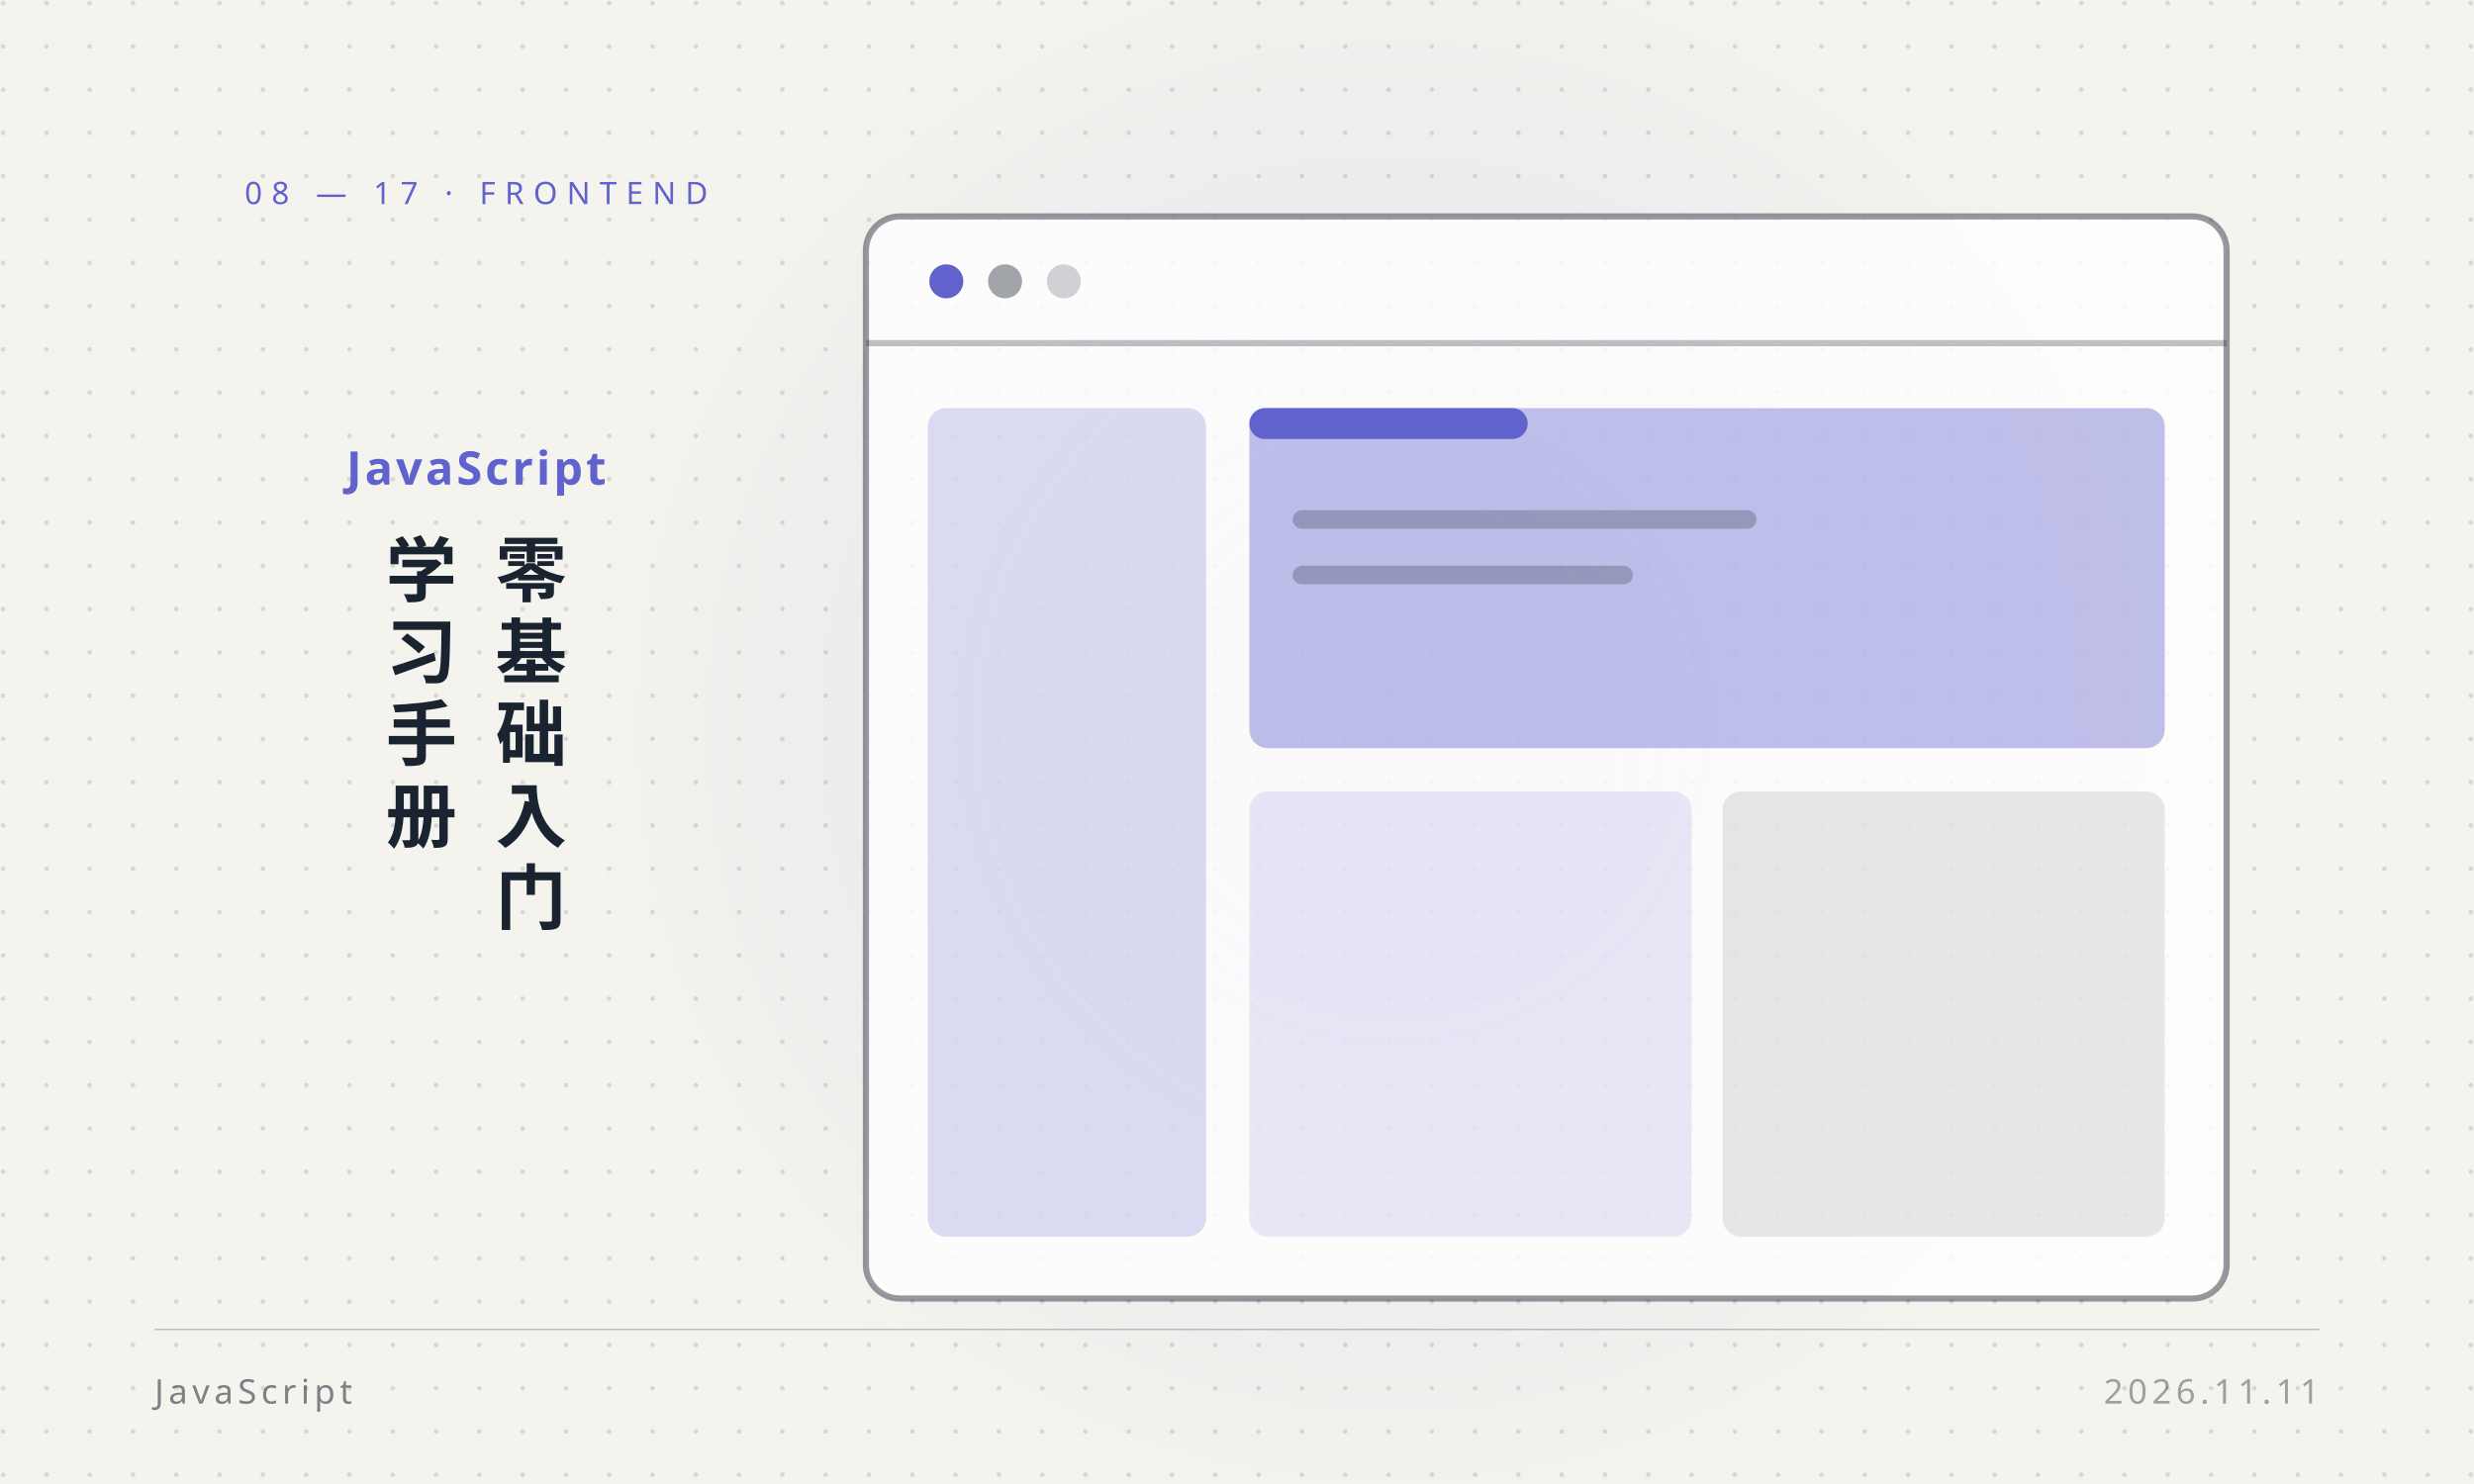
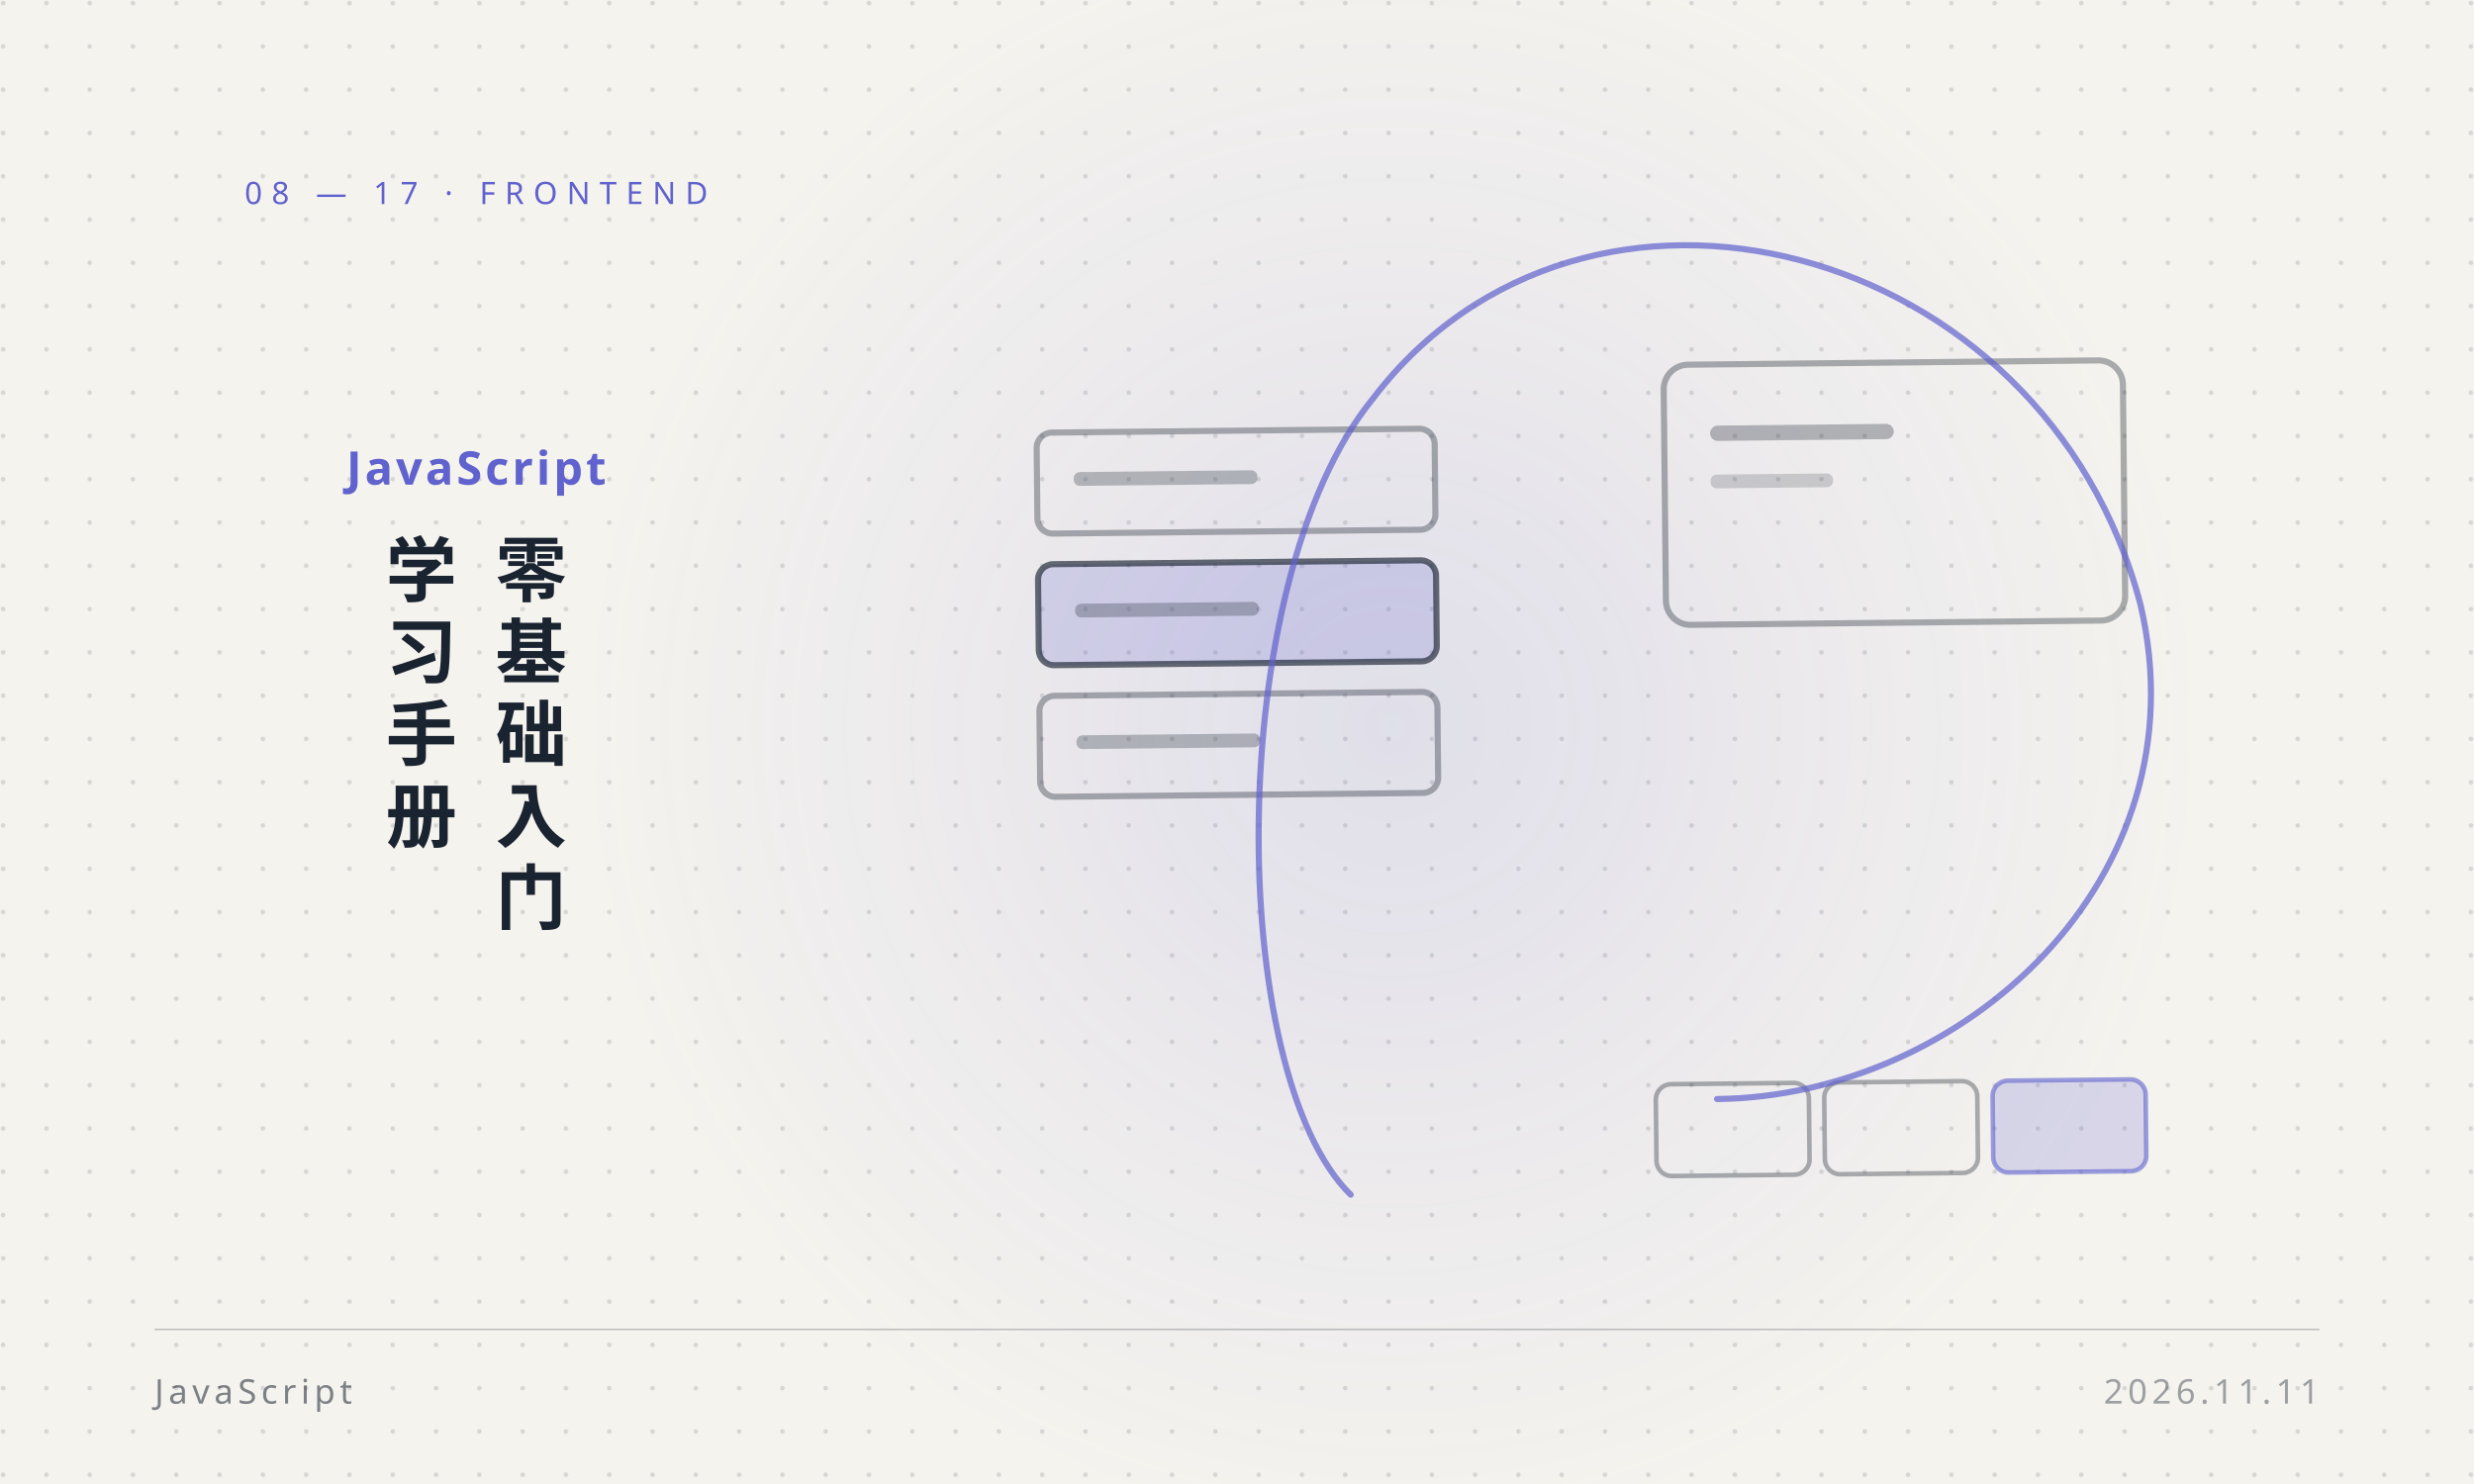
<svg xmlns="http://www.w3.org/2000/svg" width="1600" height="960" viewBox="0 0 1600 960" role="img" aria-label="JavaScript零基础入门学习手册 封面">
  <style>
    @media (prefers-reduced-motion: no-preference) {
      .flow { stroke-dasharray: 24 150; animation: flow 2.6s linear infinite; }
      .breathe { animation: breathe 3.2s ease-in-out infinite; }
      .breathe.d2 { animation-delay: 0.8s; }
      .breathe.d3 { animation-delay: 1.6s; }
    }
    @keyframes flow { from { stroke-dashoffset: 88; } to { stroke-dashoffset: 0; } }
    @keyframes breathe { 0%, 100% { opacity: 0.45; } 50% { opacity: 1; } }
  </style>
  <defs>
    <pattern id="dots" width="28" height="28" patternUnits="userSpaceOnUse">
      <circle cx="2" cy="2" r="1.5" fill="#1a2330" opacity="0.14" />
    </pattern>
    <radialGradient id="glow" cx="0.5" cy="0.5" r="0.5">
      <stop offset="0" stop-color="#6062ce" stop-opacity="0.14" />
      <stop offset="1" stop-color="#6062ce" stop-opacity="0" />
    </radialGradient>
  </defs>
  <rect width="1600" height="960" fill="#f5f3ee" />
  <rect width="1600" height="960" fill="url(#dots)" />
  <circle cx="900" cy="470" r="520" fill="url(#glow)" class="breathe" />
-   <g>
+   <g transform="translate(29 14) translate(1000 480) scale(1 1) rotate(-0.60) scale(0.990) translate(-1000 -480)">
    <g>
-       <rect x="560" y="140" width="880" height="700" rx="22" fill="#ffffff" fill-opacity="0.82" stroke="#1a2330" stroke-width="4" stroke-opacity="0.45" />
-       <line x1="560" y1="222" x2="1440" y2="222" stroke="#1a2330" stroke-width="4" stroke-opacity="0.28" />
-       <circle cx="612" cy="182" r="11" fill="#6062ce" />
-       <circle cx="650" cy="182" r="11" fill="#1a2330" opacity="0.4" />
-       <circle cx="688" cy="182" r="11" fill="#1a2330" opacity="0.2" />
-       <rect x="600" y="264" width="180" height="536" rx="12" fill="#6062ce" opacity="0.22" />
-       <rect x="808" y="264" width="592" height="220" rx="12" fill="#6062ce" opacity="0.4" />
-       <rect x="808" y="512" width="286" height="288" rx="12" fill="#6062ce" opacity="0.14" />
-       <rect x="1114" y="512" width="286" height="288" rx="12" fill="#1a2330" opacity="0.1" />
-       <rect x="808" y="264" width="180" height="20" rx="10" fill="#6062ce" />
-       <rect x="836" y="330" width="300" height="12" rx="6" fill="#1a2330" opacity="0.25" />
-       <rect x="836" y="366" width="220" height="12" rx="6" fill="#1a2330" opacity="0.25" />
+       <rect x="640" y="260" width="260" height="66" rx="10" fill="none" fill-opacity="0" stroke="#1a2330" stroke-width="4" stroke-opacity="0.35" />
+       <rect x="664" y="286" width="120" height="9" rx="4" fill="#1a2330" opacity="0.28" />
+       <rect x="640" y="346" width="260" height="66" rx="10" fill="#6062ce" fill-opacity="0.2" stroke="#1a2330" stroke-width="4" stroke-opacity="0.65" />
+       <rect x="664" y="372" width="120" height="9" rx="4" fill="#1a2330" opacity="0.28" />
+       <rect x="640" y="432" width="260" height="66" rx="10" fill="none" fill-opacity="0" stroke="#1a2330" stroke-width="4" stroke-opacity="0.35" />
+       <rect x="664" y="458" width="120" height="9" rx="4" fill="#1a2330" opacity="0.28" />
+       <rect x="1050" y="220" width="300" height="170" rx="16" fill="none" stroke="#1a2330" stroke-width="4" stroke-opacity="0.35" />
+       <rect x="1080" y="260" width="120" height="10" rx="5" fill="#1a2330" opacity="0.3" />
+       <rect x="1080" y="292" width="80" height="9" rx="4" fill="#1a2330" opacity="0.18" />
+       <rect x="1040" y="690" width="100" height="60" rx="10" fill="none" stroke="#1a2330" stroke-width="3" stroke-opacity="0.35" />
+       <rect x="1150" y="690" width="100" height="60" rx="10" fill="none" stroke="#1a2330" stroke-width="3" stroke-opacity="0.35" />
+       <rect x="1260" y="690" width="100" height="60" rx="10" fill="#6062ce" fill-opacity="0.2" stroke="#6062ce" stroke-width="3" stroke-opacity="0.6" />
+       <path d="M840 760 C 760 680 760 360 860 240 C 1000 60 1300 140 1360 380 C 1400 560 1240 700 1080 700" fill="none" stroke="#6062ce" stroke-width="4" stroke-opacity="0.7" class="flow" stroke-linecap="round" />
    </g>
  </g>
  <text x="308" y="132" text-anchor="middle" font-family="'Segoe UI','Helvetica Neue',sans-serif" font-size="20" letter-spacing="6" fill="#6062ce">08 — 17 · FRONTEND</text>
  <text x="308" y="313.5" text-anchor="middle" font-family="'Segoe UI','Helvetica Neue',sans-serif" font-size="30" font-weight="600" letter-spacing="2" fill="#6062ce">JavaScript</text>
  <text x="343.5" y="385.5" text-anchor="middle" font-family="'PingFang SC','Microsoft YaHei','Noto Sans SC',sans-serif" font-size="46" font-weight="600" fill="#1a2330">零</text>
  <text x="343.5" y="438.5" text-anchor="middle" font-family="'PingFang SC','Microsoft YaHei','Noto Sans SC',sans-serif" font-size="46" font-weight="600" fill="#1a2330">基</text>
  <text x="343.5" y="491.5" text-anchor="middle" font-family="'PingFang SC','Microsoft YaHei','Noto Sans SC',sans-serif" font-size="46" font-weight="600" fill="#1a2330">础</text>
  <text x="343.5" y="544.5" text-anchor="middle" font-family="'PingFang SC','Microsoft YaHei','Noto Sans SC',sans-serif" font-size="46" font-weight="600" fill="#1a2330">入</text>
  <text x="343.5" y="597.5" text-anchor="middle" font-family="'PingFang SC','Microsoft YaHei','Noto Sans SC',sans-serif" font-size="46" font-weight="600" fill="#1a2330">门</text>
  <text x="272.5" y="385.5" text-anchor="middle" font-family="'PingFang SC','Microsoft YaHei','Noto Sans SC',sans-serif" font-size="46" font-weight="600" fill="#1a2330">学</text>
  <text x="272.5" y="438.5" text-anchor="middle" font-family="'PingFang SC','Microsoft YaHei','Noto Sans SC',sans-serif" font-size="46" font-weight="600" fill="#1a2330">习</text>
  <text x="272.5" y="491.5" text-anchor="middle" font-family="'PingFang SC','Microsoft YaHei','Noto Sans SC',sans-serif" font-size="46" font-weight="600" fill="#1a2330">手</text>
  <text x="272.5" y="544.5" text-anchor="middle" font-family="'PingFang SC','Microsoft YaHei','Noto Sans SC',sans-serif" font-size="46" font-weight="600" fill="#1a2330">册</text>
  <line x1="100" y1="860" x2="1500" y2="860" stroke="#1a2330" stroke-width="1" stroke-opacity="0.25" />
  <text x="100" y="908" font-family="'PingFang SC','Microsoft YaHei','Noto Sans SC',sans-serif" font-size="22" letter-spacing="3" fill="#1a2330" fill-opacity="0.55">JavaScript</text>
  <text x="1500" y="908" text-anchor="end" font-family="'Segoe UI','Helvetica Neue',sans-serif" font-size="22" letter-spacing="3" fill="#1a2330" fill-opacity="0.4">2026.11.11</text>
</svg>
